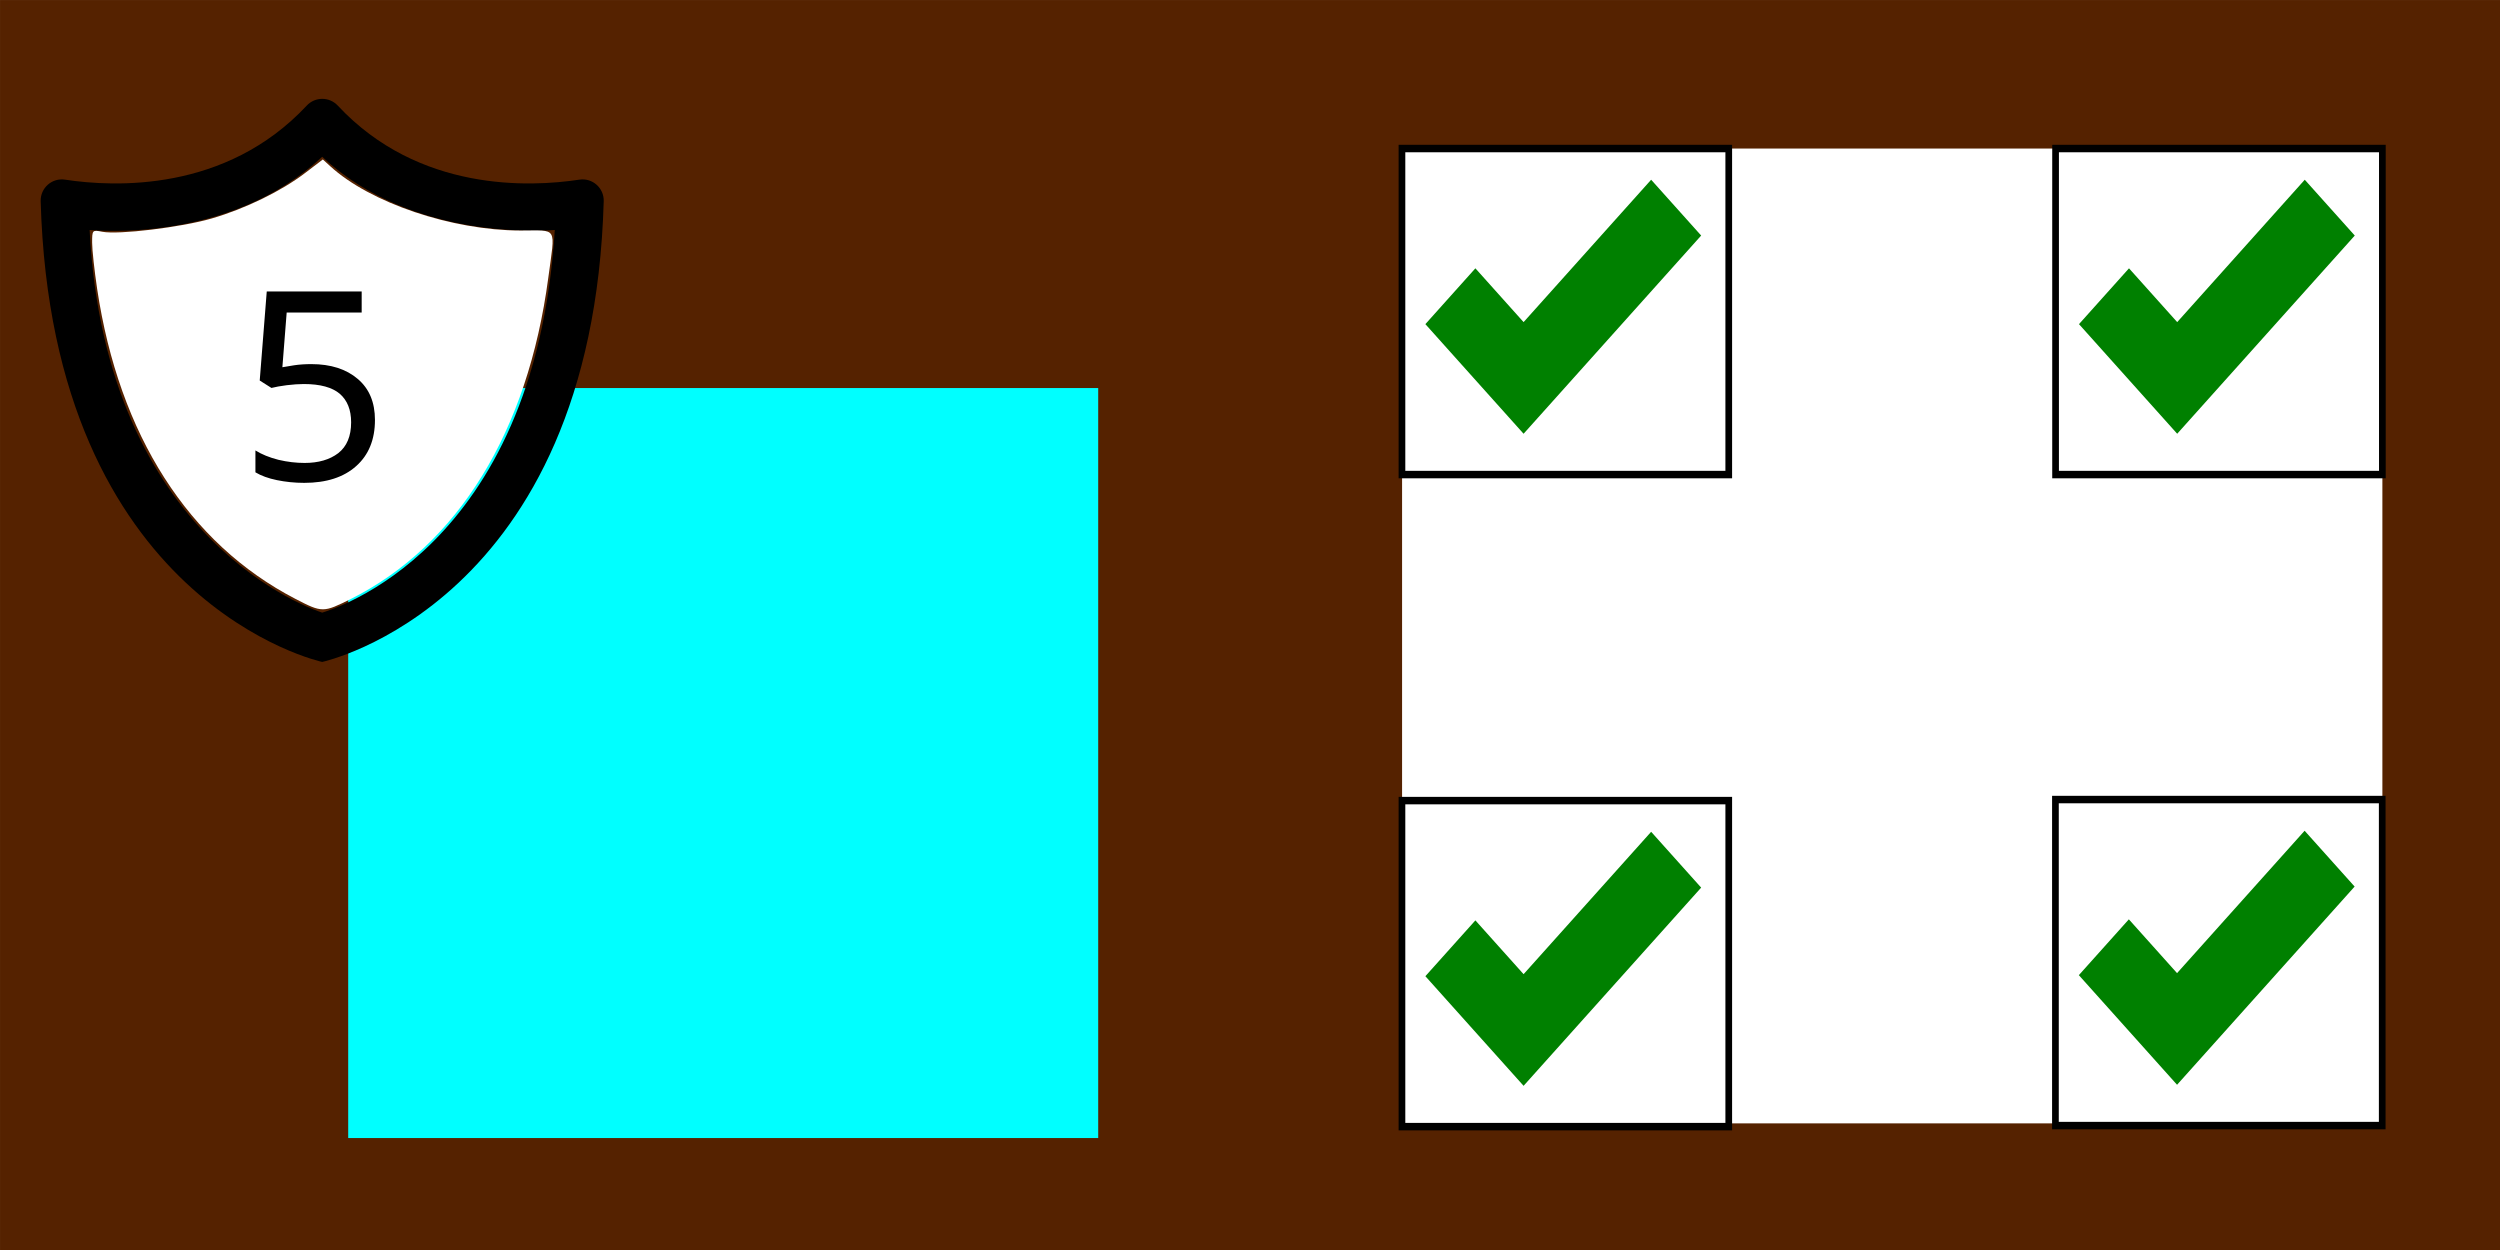
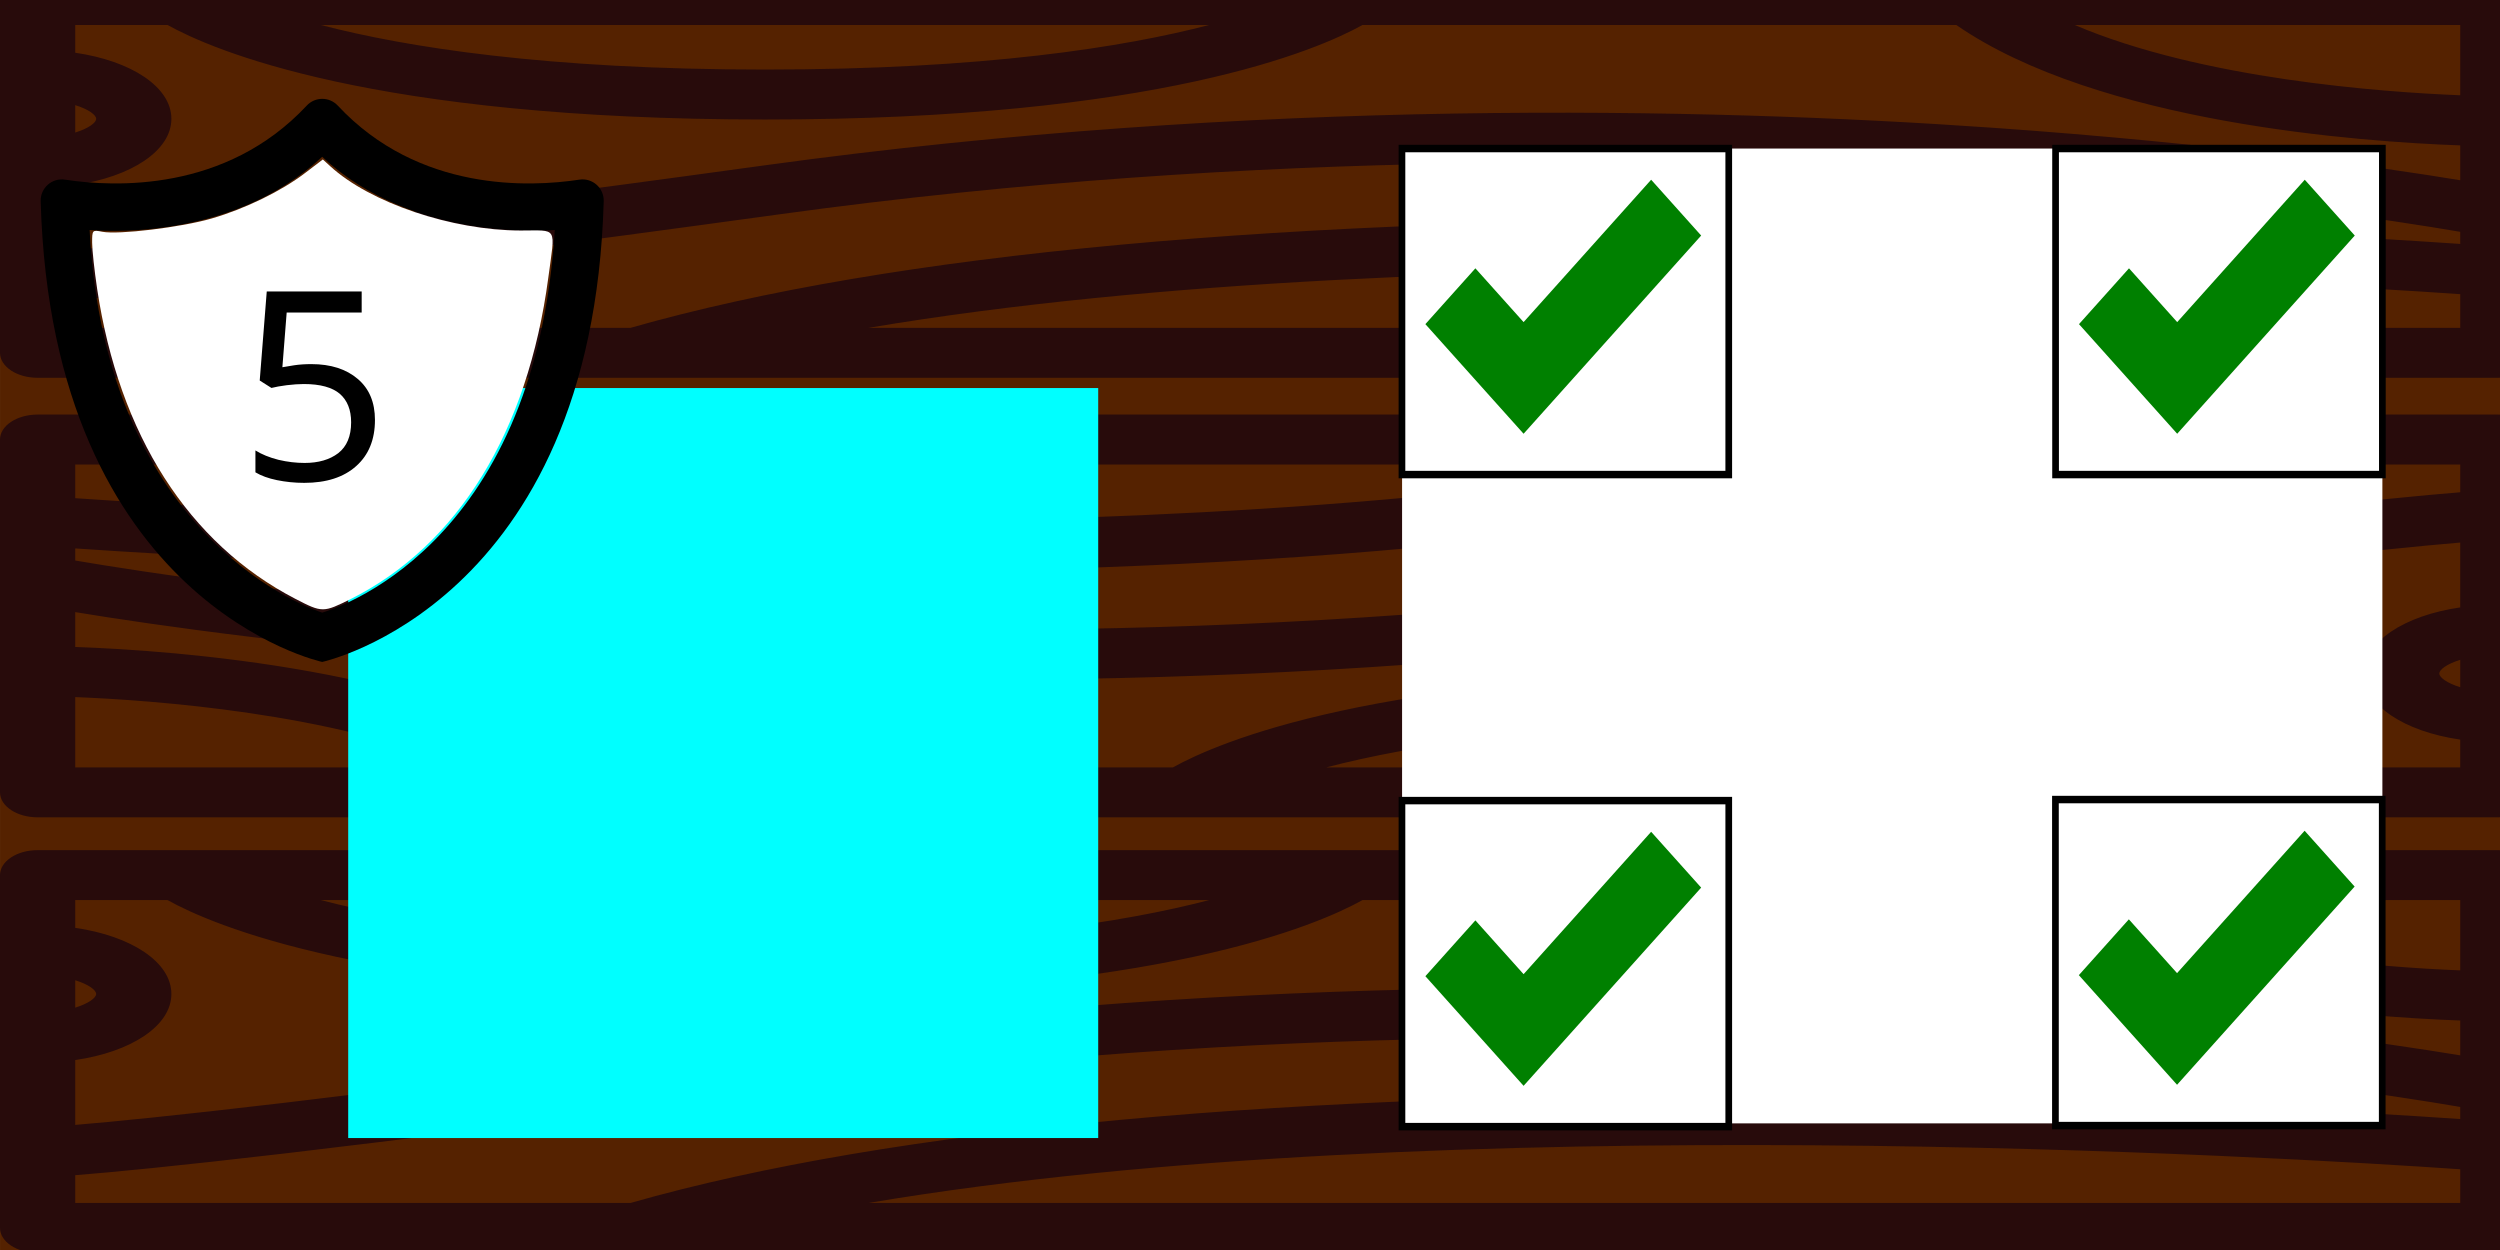
<svg xmlns="http://www.w3.org/2000/svg" viewBox="0 0 100 50" version="1.1" id="svg8">
  <defs id="defs2" />
  <g id="layer1" transform="translate(-15.76167,-6.75917)">
    <g id="g31" transform="matrix(1.403254,0,0,2.041733,-41.71221,-146.0861)" style="fill:#552200">
      <rect style="fill:#552200;stroke-width:0.188" id="rect26" width="71.263" height="24.489" x="40.958" y="74.861" />
+     </g>
+     <g id="g113" transform="matrix(0,-0.1315404,0.1980839,0,54.4515,45.1602)" style="fill:#280b0b">
+       <g id="g6" transform="translate(-150.7667,-195.3204)" style="fill:#280b0b">
+         <g id="g4" style="fill:#280b0b">
+           <path d="M 176.589,0 H 69.301 c -4.195,0 -7.595,3.401 -7.595,7.595 v 121.339 c 0,0.019 0,0.037 0,0.057 v 375.413 c 0,4.195 3.401,7.595 7.595,7.595 h 24.645 c 0.003,0 0.005,0 0.008,0 0.004,0 0.007,0 0.01,0 h 17.921 c 0.009,0 0.018,0.002 0.027,0.002 0.008,0 0.016,-0.002 0.024,-0.002 h 64.651 c 4.195,0 7.595,-3.401 7.595,-7.595 V 7.595 C 184.184,3.401 180.784,0 176.589,0 Z m -31.975,15.191 c -1.254,2.705 -2.992,4.227 -4.164,4.227 -1.172,0 -2.91,-1.521 -4.164,-4.227 z M 87.135,496.808 H 76.896 V 175.386 c 29.4,115.54 13.952,285.753 10.239,321.422 z m 18.956,-10e-4 h -3.678 c 2.044,-19.808 6.803,-72.032 7.337,-133.217 C 110.656,259.641 99.6,180.179 76.897,127.328 V 15.191 h 8.438 c 1.694,14.07 7.347,51.949 26.093,142.258 20.167,97.154 17.254,185.689 11.258,242.852 -5.117,48.793 -13.284,83.648 -16.595,96.506 z m 15.686,10e-4 c 3.852,-15.506 11.149,-48.726 15.974,-94.512 6.147,-58.331 9.151,-148.695 -11.45,-247.934 C 108.225,67.272 102.455,29.666 100.629,15.19 h 19.72 c 2.483,11.335 10.425,19.418 20.103,19.418 9.678,0 17.619,-8.081 20.102,-19.418 h 8.44 v 18.641 c -7.5,8.923 -28.748,41.217 -28.748,120.653 0,79.436 21.248,111.73 28.748,120.653 v 119.901 c -29.92,28.719 -35.558,81.953 -36.617,101.77 z m 47.217,-432.02 v 179.377 c -6.706,-17.068 -13.557,-45.35 -13.557,-89.68 -0.001,-44.351 6.857,-72.64 13.557,-89.697 z m 0.001,432.02 H 147.62 c 0.942,-15.651 4.886,-52.179 21.375,-77.863 z" id="path2" style="fill:#280b0b" />
+         </g>
+       </g>
+       <g id="g12" transform="translate(-150.7667,-195.3204)" style="fill:#280b0b">
+         <g id="g10" style="fill:#280b0b">
+           <path d="m 309.041,0 h -42.693 c -0.02,0 -0.041,0 -0.061,0 h -64.533 c -4.195,0 -7.595,3.401 -7.595,7.595 v 496.808 c 0,4.195 3.401,7.595 7.595,7.595 h 107.287 c 4.196,0 7.595,-3.401 7.595,-7.595 V 383.059 c 0,-0.016 0,-0.032 0,-0.049 V 7.595 C 316.636,3.401 313.237,0 309.041,0 Z m -99.693,15.191 h 21.375 c -0.942,15.652 -4.886,52.179 -21.375,77.863 z m 0,252.643 c 6.706,17.068 13.557,45.35 13.557,89.679 0,44.351 -6.858,72.639 -13.557,89.696 z m 24.38,228.974 c 1.254,-2.705 2.992,-4.227 4.163,-4.227 1.172,-0.001 2.91,1.521 4.164,4.227 z m 24.266,-10e-4 c -2.483,-11.335 -10.426,-19.418 -20.103,-19.418 -9.677,0 -17.619,8.082 -20.102,19.418 h -8.44 v -18.641 0 c 7.5,-8.923 28.748,-41.217 28.748,-120.652 0,-79.435 -21.248,-111.73 -28.748,-120.652 V 116.961 c 29.92,-28.718 35.56,-81.952 36.617,-101.77 h 10.6 c -3.852,15.506 -11.149,48.726 -15.975,94.512 -6.147,58.331 -9.151,148.695 11.449,247.934 18.077,87.089 23.848,124.696 25.674,139.17 z m 43.451,10e-4 h -8.438 v 0 C 291.313,482.738 285.66,444.859 266.914,354.55 246.747,257.396 249.66,168.861 255.656,111.698 260.774,62.905 268.941,28.051 272.252,15.192 h 3.677 c -2.044,19.809 -6.803,72.032 -7.337,133.217 -0.907,103.949 10.15,183.412 32.853,236.262 z m 0.001,-160.195 C 272.046,221.074 287.494,50.86 291.207,15.191 h 10.239 z" id="path8" style="fill:#280b0b" />
+         </g>
+       </g>
+       <g id="g18" transform="translate(-150.7667,-195.3204)" style="fill:#280b0b">
+         <g id="g16" style="fill:#280b0b">
+           <path d="M 442.7,0 H 335.413 c -4.196,0 -7.595,3.401 -7.595,7.595 v 121.344 c 0,0.016 0,0.032 0,0.049 v 375.416 c 0,4.195 3.4,7.595 7.595,7.595 h 24.646 c 0.003,0 0.005,0 0.008,0 0.004,0 0.007,0 0.01,0 h 17.92 c 0.009,0 0.018,0.002 0.027,0.002 0.008,0 0.016,-0.002 0.024,-0.002 H 442.7 c 4.196,0 7.595,-3.401 7.595,-7.595 V 7.595 C 450.296,3.401 446.896,0 442.7,0 Z m -31.973,15.191 c -1.254,2.705 -2.992,4.227 -4.164,4.227 -1.173,0 -2.911,-1.521 -4.164,-4.227 z m -57.48,481.617 H 343.008 V 175.386 c 29.401,115.54 13.953,285.753 10.239,321.422 z m 18.955,-10e-4 h -3.677 c 2.044,-19.808 6.803,-72.032 7.337,-133.217 0.907,-103.949 -10.151,-183.411 -32.853,-236.262 V 15.191 h 8.438 c 1.694,14.07 7.347,51.949 26.093,142.258 20.167,97.154 17.254,185.689 11.258,242.852 -5.117,48.793 -13.284,83.648 -16.596,96.506 z m 15.686,0 c 3.851,-15.506 11.149,-48.726 15.975,-94.512 C 410.01,343.964 413.014,253.6 392.414,154.361 374.337,67.273 368.565,29.667 366.74,15.191 h 19.72 c 2.483,11.335 10.426,19.418 20.103,19.418 9.677,0 17.619,-8.081 20.102,-19.418 h 8.44 v 18.641 c -7.5,8.923 -28.748,41.217 -28.748,120.653 0,79.436 21.248,111.73 28.748,120.652 v 119.901 c -29.919,28.719 -35.558,81.953 -36.617,101.77 h -10.6 z M 435.105,64.789 v 179.375 c -6.706,-17.068 -13.557,-45.35 -13.557,-89.679 0,-44.351 6.857,-72.639 13.557,-89.696 z m 10e-4,432.019 h -21.375 c 0.942,-15.651 4.886,-52.179 21.375,-77.863 z" id="path14" style="fill:#280b0b" />
+         </g>
+       </g>
    </g>
    <rect style="fill:#ffffff;stroke-width:0.259" id="rect964" width="39.212" height="38.993" x="71.845" y="12.701" />
    <g id="g645-5" transform="matrix(1.168369,0,0,1.304125,20.86068,-6.558536)">
      <g id="g4177">
        <rect style="fill:#ffffff;stroke:#000000;stroke-width:0.229;stroke-miterlimit:4;stroke-dasharray:none;stroke-opacity:1" id="rect321-6-0" width="11.188" height="10" x="43.633" y="34.768" />
        <g id="g4169">
          <g id="g4163">
            <g id="g581-36" style="fill:#008000" transform="matrix(0.01905787,0,0,0.01905787,44.43452,34.89956)">
              <g id="g579-1" style="fill:#008000">
                <polygon points="405.584,43.295 176.428,272.452 89.84,185.865 0,275.706 86.588,362.293 176.428,452.131 266.266,362.293 495.426,133.133 " id="polygon577-0" style="fill:#008000" />
              </g>
            </g>
          </g>
        </g>
      </g>
    </g>
    <g id="g645-5-4" transform="matrix(1.168369,0,0,1.304125,20.86068,-32.64103)">
      <g id="g4177-7">
        <rect style="fill:#ffffff;stroke:#000000;stroke-width:0.229;stroke-miterlimit:4;stroke-dasharray:none;stroke-opacity:1" id="rect321-6-0-6" width="11.188" height="10" x="43.633" y="34.768" />
        <g id="g4169-31">
          <g id="g4163-7">
            <g id="g581-36-5" style="fill:#008000" transform="matrix(0.01905787,0,0,0.01905787,44.43452,34.89956)">
              <g id="g579-1-9" style="fill:#008000">
                <polygon points="86.588,362.293 176.428,452.131 266.266,362.293 495.426,133.133 405.584,43.295 176.428,272.452 89.84,185.865 0,275.706 " id="polygon577-0-6" style="fill:#008000" />
              </g>
            </g>
          </g>
        </g>
      </g>
    </g>
    <g id="g645-5-4-8" transform="matrix(1.168369,0,0,1.304125,47.00515,-32.64103)">
      <g id="g4177-7-5">
        <rect style="fill:#ffffff;stroke:#000000;stroke-width:0.229;stroke-miterlimit:4;stroke-dasharray:none;stroke-opacity:1" id="rect321-6-0-6-9" width="11.188" height="10" x="43.633" y="34.768" />
        <g id="g4169-31-7">
          <g id="g4163-7-53">
            <g id="g581-36-5-8" style="fill:#008000" transform="matrix(0.01905787,0,0,0.01905787,44.43452,34.89956)">
              <g id="g579-1-9-8" style="fill:#008000">
                <polygon points="89.84,185.865 0,275.706 86.588,362.293 176.428,452.131 266.266,362.293 495.426,133.133 405.584,43.295 176.428,272.452 " id="polygon577-0-6-3" style="fill:#008000" />
              </g>
            </g>
          </g>
        </g>
      </g>
    </g>
    <g id="g645-5-4-6" transform="matrix(1.168369,0,0,1.304125,46.99947,-6.600433)">
      <g id="g4177-7-0">
        <rect style="fill:#ffffff;stroke:#000000;stroke-width:0.229;stroke-miterlimit:4;stroke-dasharray:none;stroke-opacity:1" id="rect321-6-0-6-4" width="11.188" height="10" x="43.633" y="34.768" />
        <g id="g4169-31-88">
          <g id="g4163-7-8">
            <g id="g581-36-5-9" style="fill:#008000" transform="matrix(0.01905787,0,0,0.01905787,44.43452,34.89956)">
              <g id="g579-1-9-7" style="fill:#008000">
                <polygon points="176.428,272.452 89.84,185.865 0,275.706 86.588,362.293 176.428,452.131 266.266,362.293 495.426,133.133 405.584,43.295 " id="polygon577-0-6-7" style="fill:#008000" />
              </g>
            </g>
          </g>
        </g>
      </g>
    </g>
    <rect style="fill:#00ffff;stroke-width:0.265" id="rect970" width="30" height="30" x="29.69" y="22.281" />
    <g id="g1516" transform="translate(-1.040828,-9.250455)">
      <g id="g71" transform="translate(1.060025,4.298518)">
        <g id="g419" transform="matrix(0.04596369,0,0,0.04596369,16.86357,15.1608)">
          <g id="g417">
            <path d="m 256,458.1 c -5.9,-2 -188.4,-60.9 -202.4,-333 7,0.5 122.3,11.2 202.4,-63.7 78.9,73.8 195.4,64.1 202.4,63.7 -17.2,280.2 -196.5,331 -202.4,333 z M 479.7,81.3 C 437,87.8 340,92.3 269.6,16.9 262.3,9 249.8,9 242.5,16.9 172,92.3 75,87.8 32.3,81.3 20.9,79.5 10.7,88.5 11,100 c 9.9,350.5 245,401 245,401 0,0 235.1,-50.4 245,-401 0.3,-11.5 -9.9,-20.5 -21.3,-18.7 z" id="path415" />
          </g>
        </g>
        <path style="fill:#ffffff;stroke-width:0.134" d="m 27.561,35.667 c -4.275,-2.214 -7.056,-6.559 -7.932,-12.395 -0.11,-0.735 -0.201,-1.569 -0.201,-1.854 -7.68e-4,-0.505 0.009,-0.516 0.403,-0.437 0.64,0.128 3.158,-0.176 4.374,-0.529 1.342,-0.389 2.789,-1.094 3.745,-1.824 l 0.706,-0.539 0.297,0.272 c 1.594,1.462 4.869,2.568 7.613,2.571 1.509,0.002 1.388,-0.206 1.108,1.891 -0.819,6.15 -3.611,10.694 -7.89,12.842 -1.109,0.557 -1.152,0.557 -2.223,0.002 z" id="path476" />
      </g>
      <text xml:space="preserve" style="font-style:normal;font-weight:normal;font-size:10.583px;line-height:1.25;font-family:sans-serif;fill:#000000;fill-opacity:1;stroke:none;stroke-width:0.265" x="26.349" y="35.216" id="text962">
        <tspan id="tspan960" x="26.349" y="35.216" style="stroke-width:0.265">5</tspan>
      </text>
    </g>
    <g id="g1223" transform="matrix(0.05847065,0,0,0.05847065,32.2487,25.34699)" />
    <g id="g1221" transform="matrix(0.05847065,0,0,0.05847065,32.2487,25.34699)" />
    <g id="g1219" transform="matrix(0.05847065,0,0,0.05847065,32.2487,25.34699)" />
    <g id="g1217" transform="matrix(0.05847065,0,0,0.05847065,32.2487,25.34699)" />
    <g id="g1215" transform="matrix(0.05847065,0,0,0.05847065,32.2487,25.34699)" />
    <g id="g1213" transform="matrix(0.05847065,0,0,0.05847065,32.2487,25.34699)" />
    <g id="g1211" transform="matrix(0.05847065,0,0,0.05847065,32.2487,25.34699)" />
    <g id="g1209" transform="matrix(0.05847065,0,0,0.05847065,32.2487,25.34699)" />
    <g id="g1207" transform="matrix(0.05847065,0,0,0.05847065,32.2487,25.34699)" />
    <g id="g1205" transform="matrix(0.05847065,0,0,0.05847065,32.2487,25.34699)" />
    <g id="g1203" transform="matrix(0.05847065,0,0,0.05847065,32.2487,25.34699)" />
    <g id="g1201" transform="matrix(0.05847065,0,0,0.05847065,32.2487,25.34699)" />
    <g id="g1199" transform="matrix(0.05847065,0,0,0.05847065,32.2487,25.34699)" />
    <g id="g1197" transform="matrix(0.05847065,0,0,0.05847065,32.2487,25.34699)" />
    <g id="g1195" transform="matrix(0.05847065,0,0,0.05847065,32.2487,25.34699)" />
    <g id="g1615" transform="matrix(0.02004772,0,0,0.02004772,88.6036,34.64285)" />
    <g id="g1617" transform="matrix(0.02004772,0,0,0.02004772,88.6036,34.64285)" />
    <g id="g1619" transform="matrix(0.02004772,0,0,0.02004772,88.6036,34.64285)" />
    <g id="g1621" transform="matrix(0.02004772,0,0,0.02004772,88.6036,34.64285)" />
    <g id="g1623" transform="matrix(0.02004772,0,0,0.02004772,88.6036,34.64285)" />
    <g id="g1625" transform="matrix(0.02004772,0,0,0.02004772,88.6036,34.64285)" />
    <g id="g1627" transform="matrix(0.02004772,0,0,0.02004772,88.6036,34.64285)" />
    <g id="g1629" transform="matrix(0.02004772,0,0,0.02004772,88.6036,34.64285)" />
    <g id="g1631" transform="matrix(0.02004772,0,0,0.02004772,88.6036,34.64285)" />
    <g id="g1633" transform="matrix(0.02004772,0,0,0.02004772,88.6036,34.64285)" />
    <g id="g1635" transform="matrix(0.02004772,0,0,0.02004772,88.6036,34.64285)" />
    <g id="g1637" transform="matrix(0.02004772,0,0,0.02004772,88.6036,34.64285)" />
    <g id="g1639" transform="matrix(0.02004772,0,0,0.02004772,88.6036,34.64285)" />
    <g id="g1641" transform="matrix(0.02004772,0,0,0.02004772,88.6036,34.64285)" />
    <g id="g1643" transform="matrix(0.02004772,0,0,0.02004772,88.6036,34.64285)" />
  </g>
</svg>
